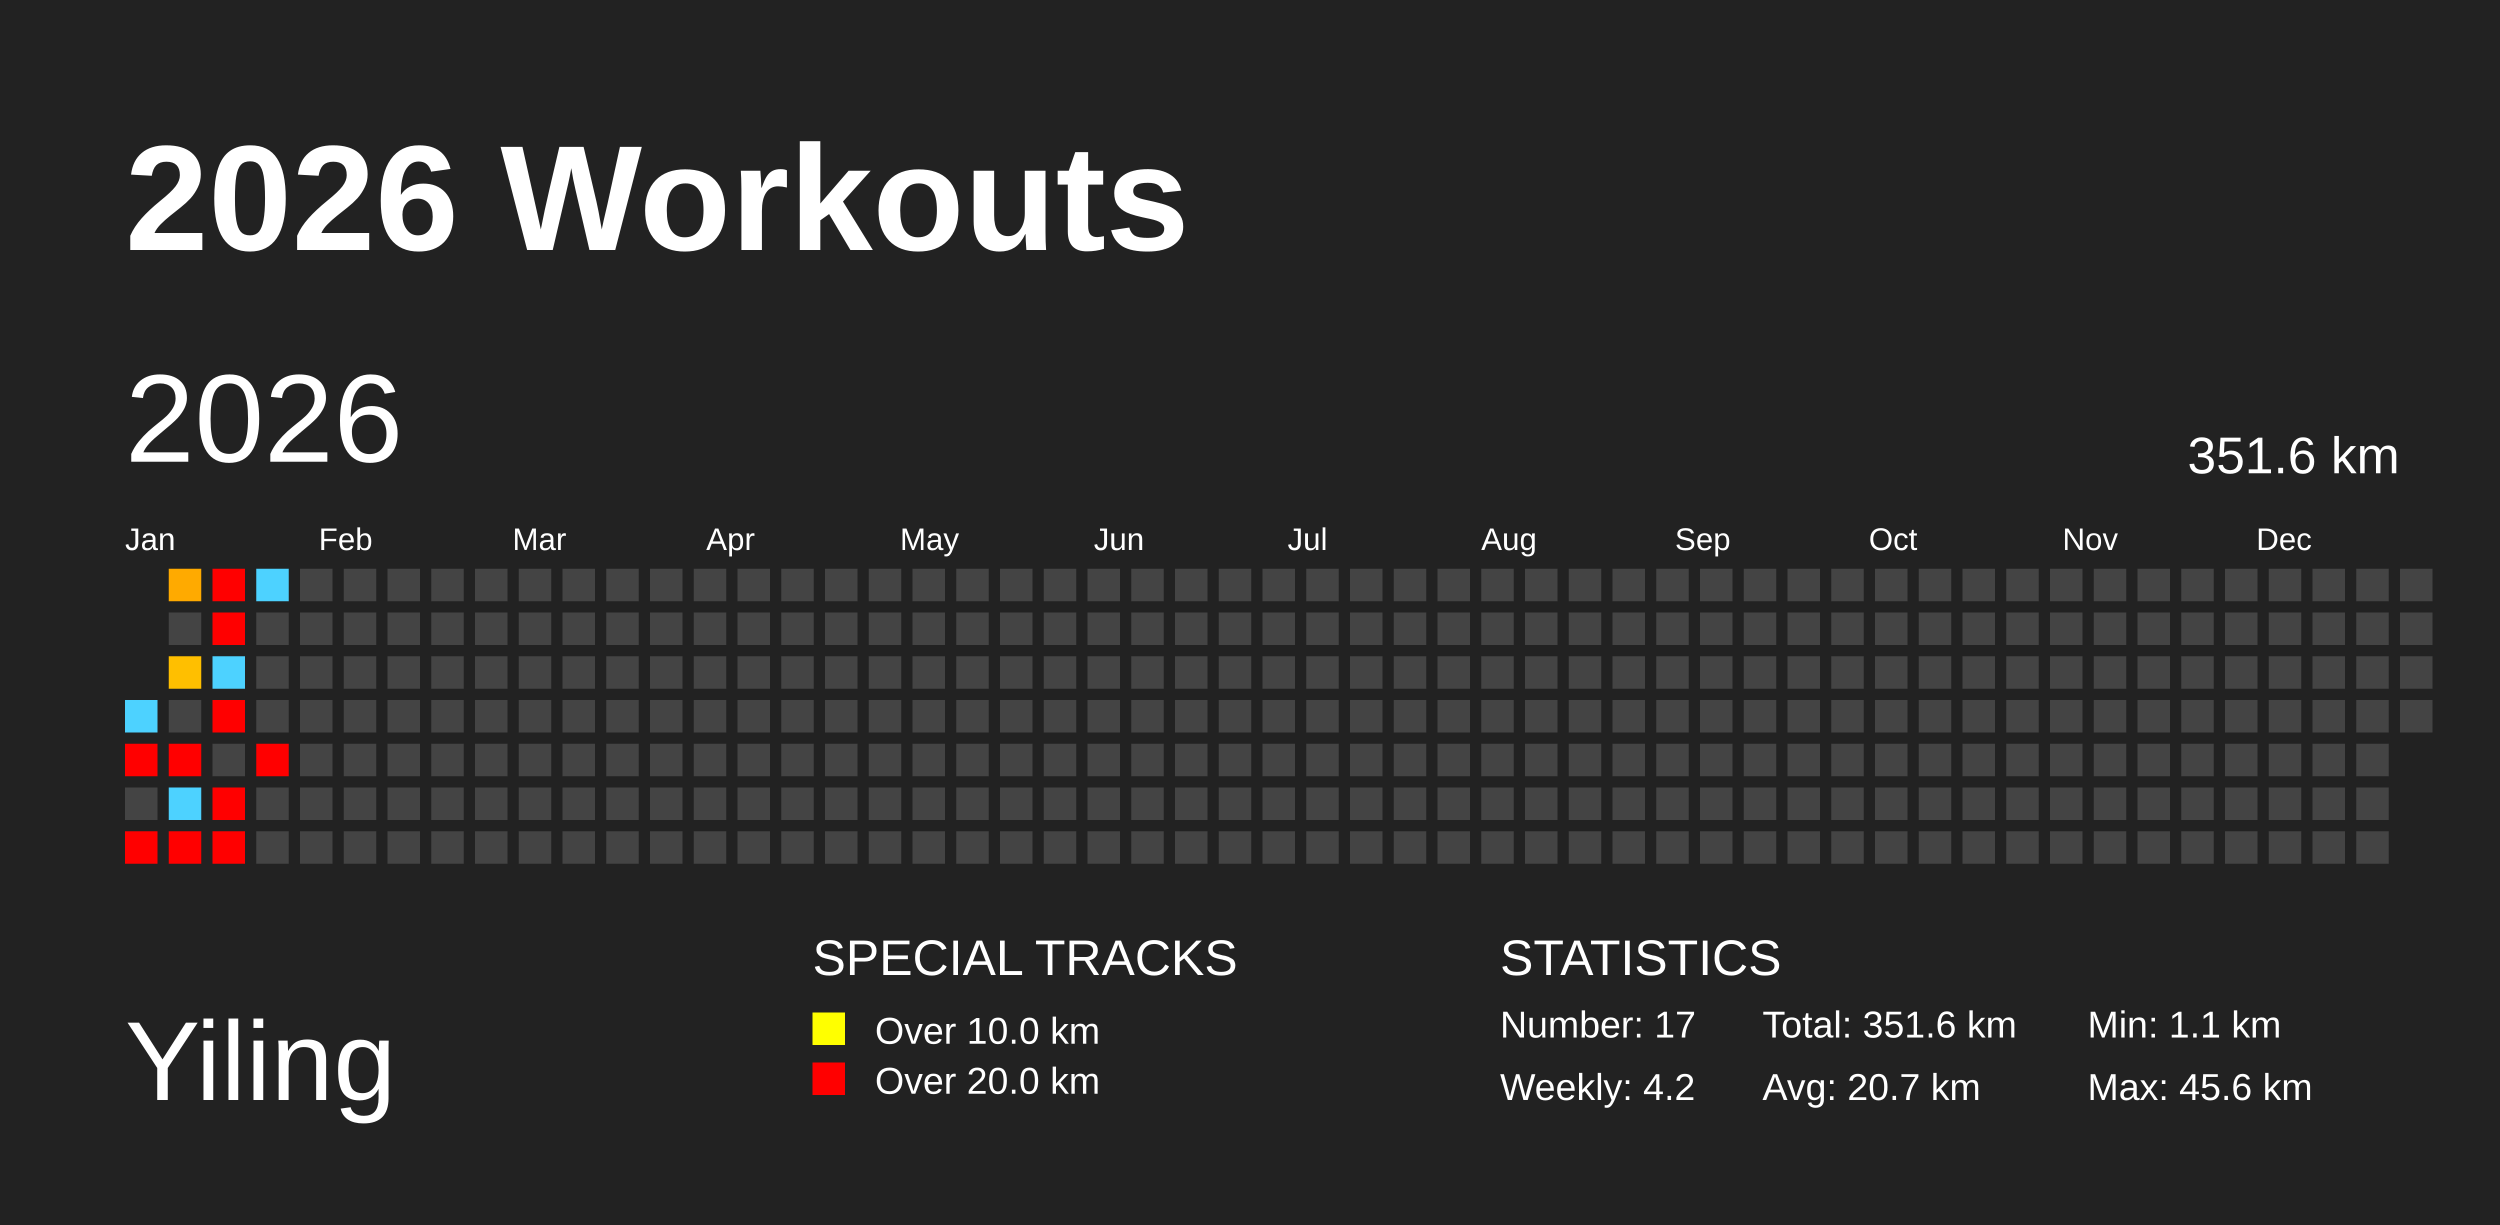
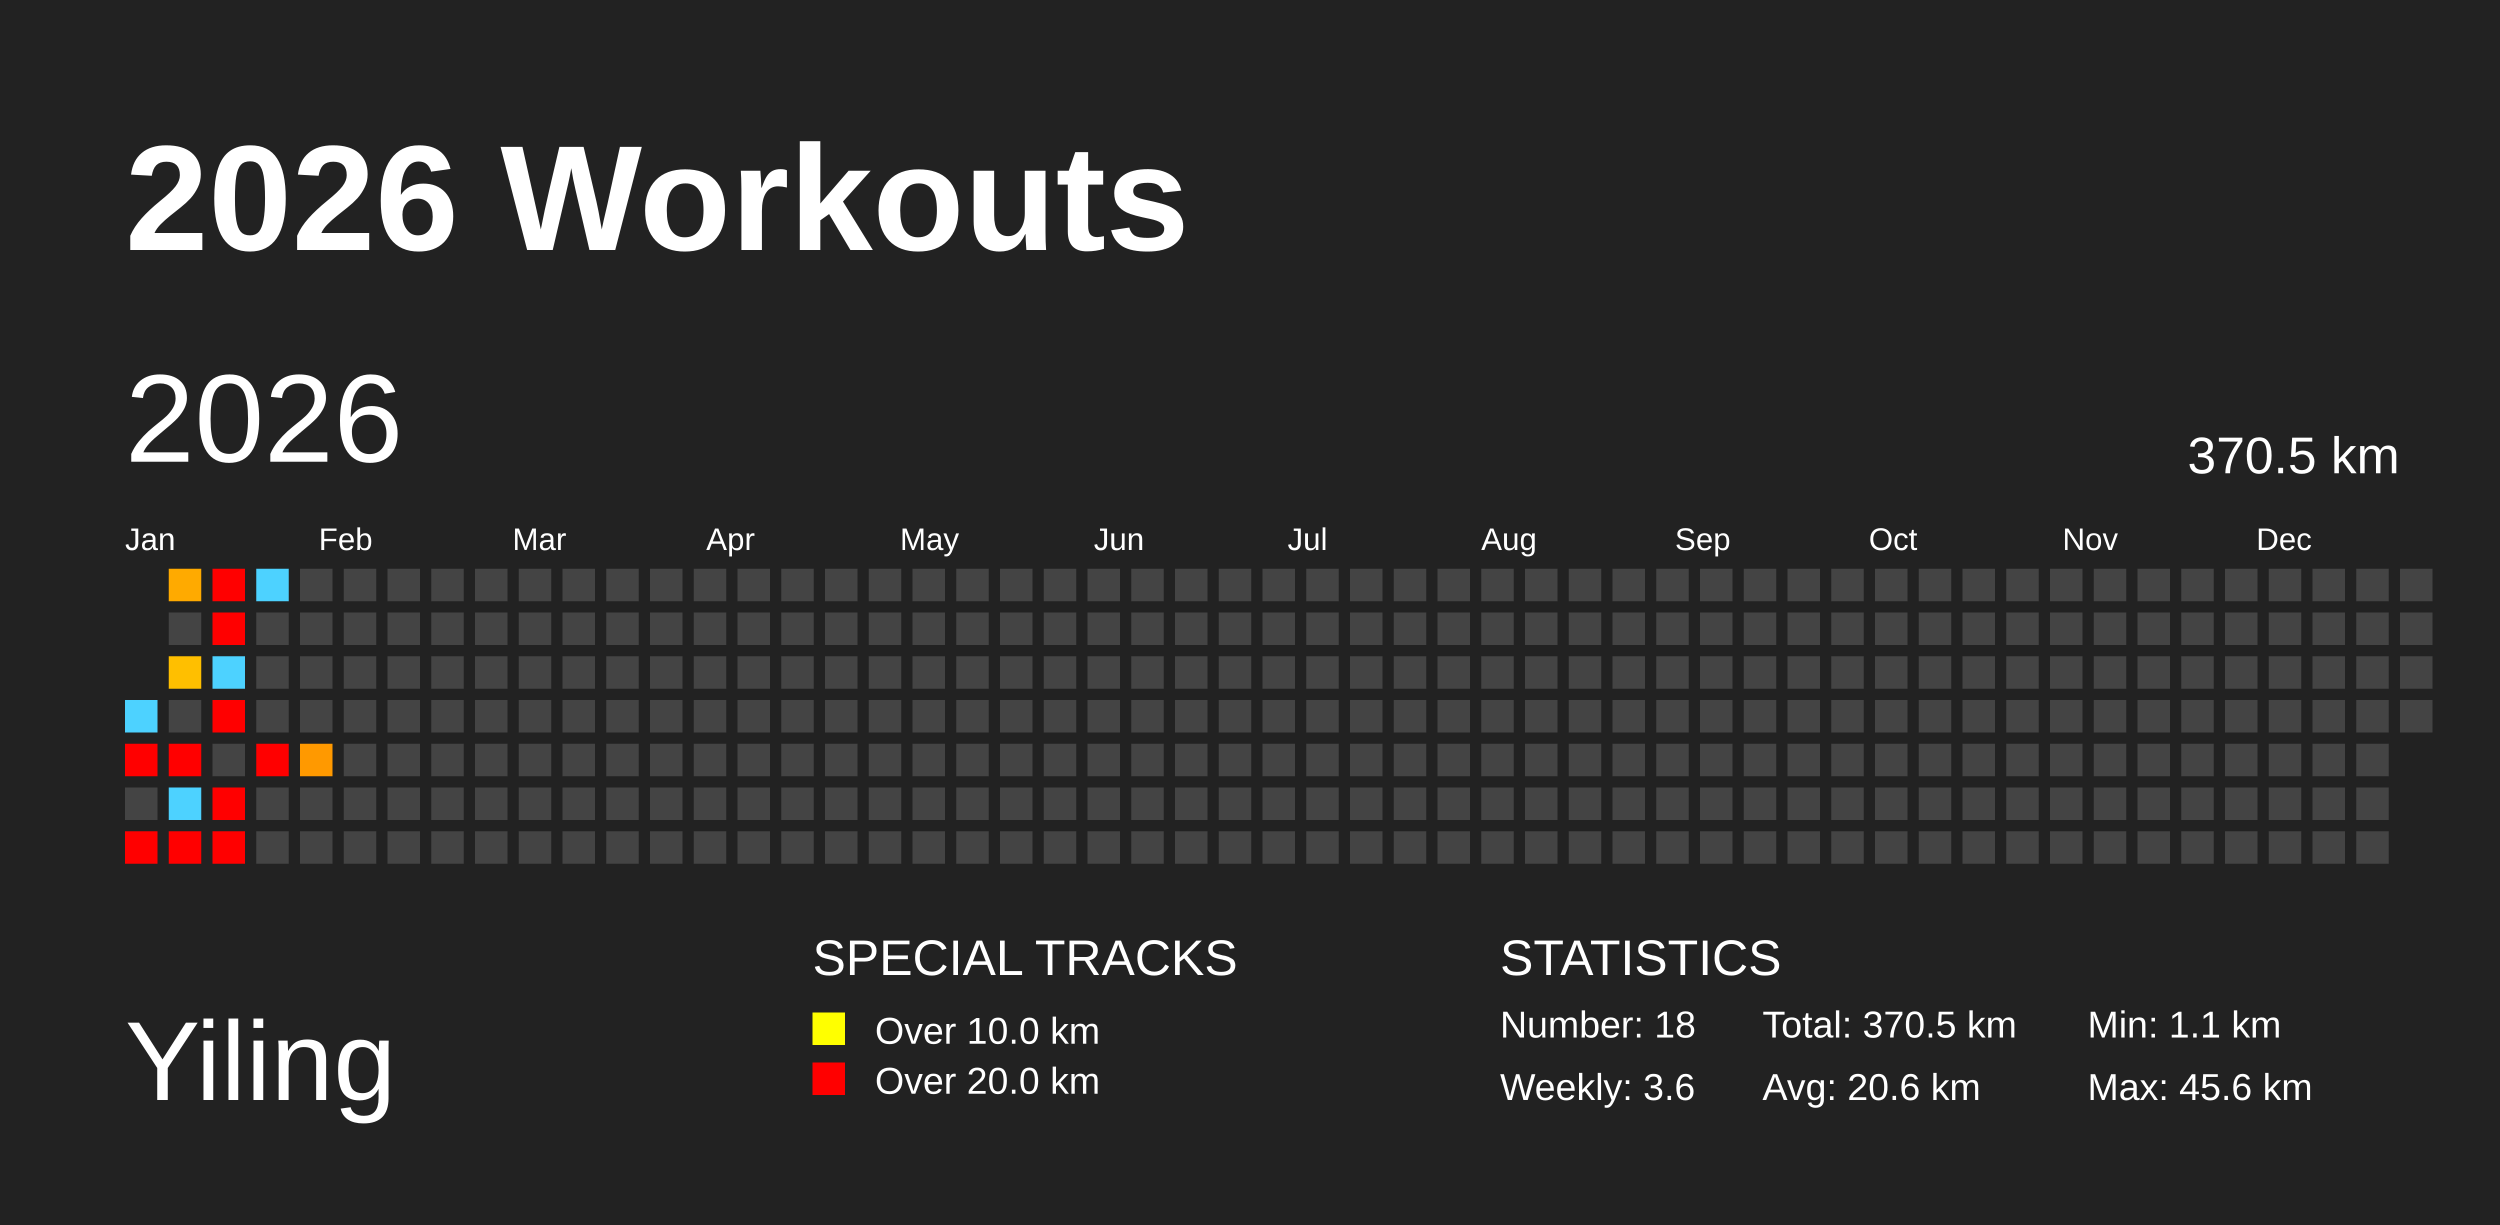
<svg xmlns="http://www.w3.org/2000/svg" baseProfile="full" height="98mm" version="1.1" viewBox="0,0,200,98" width="200mm">
  <defs />
  <rect fill="#222222" height="98" width="200" x="0" y="0" />
  <text fill="#FFFFFF" style="font-size:12px; font-family:Arial; font-weight:bold;" x="10" y="20">2026 Workouts</text>
  <text fill="#FFFFFF" style="font-size:9px; font-family:Arial" x="10" y="88">Yiling</text>
  <text fill="#FFFFFF" style="font-size:4px; font-family:Arial" x="65" y="78">SPECIAL TRACKS</text>
  <rect fill="yellow" height="2.6" width="2.6" x="65" y="81" />
  <text fill="#FFFFFF" style="font-size:3px; font-family:Arial" x="70" y="83.5">Over 10.0 km</text>
  <rect fill="red" height="2.6" width="2.6" x="65" y="85" />
  <text fill="#FFFFFF" style="font-size:3px; font-family:Arial" x="70" y="87.5">Over 20.0 km</text>
  <text fill="#FFFFFF" style="font-size:4px; font-family:Arial" x="120" y="78">STATISTICS</text>
-   <text fill="#FFFFFF" style="font-size:3px; font-family:Arial" x="120" y="83">Number: 17</text>
-   <text fill="#FFFFFF" style="font-size:3px; font-family:Arial" x="120" y="88">Weekly: 4.2</text>
-   <text fill="#FFFFFF" style="font-size:3px; font-family:Arial" x="141" y="83">Total: 351.6 km</text>
-   <text fill="#FFFFFF" style="font-size:3px; font-family:Arial" x="141" y="88">Avg: 20.7 km</text>
+   <text fill="#FFFFFF" style="font-size:3px; font-family:Arial" x="120" y="83">Number: 18</text>
+   <text fill="#FFFFFF" style="font-size:3px; font-family:Arial" x="120" y="88">Weekly: 3.6</text>
+   <text fill="#FFFFFF" style="font-size:3px; font-family:Arial" x="141" y="83">Total: 370.5 km</text>
+   <text fill="#FFFFFF" style="font-size:3px; font-family:Arial" x="141" y="88">Avg: 20.6 km</text>
  <text fill="#FFFFFF" style="font-size:3px; font-family:Arial" x="167" y="83">Min: 1.1 km</text>
  <text fill="#FFFFFF" style="font-size:3px; font-family:Arial" x="167" y="88">Max: 45.6 km</text>
  <text dominant-baseline="hanging" fill="#FFFFFF" style="font-size:10.0px; font-family:Arial;" x="10" y="30">2026</text>
-   <text dominant-baseline="hanging" fill="#FFFFFF" style="font-size:4.125px; font-family:Arial;" x="175" y="35">351.6 km</text>
+   <text dominant-baseline="hanging" fill="#FFFFFF" style="font-size:4.125px; font-family:Arial;" x="175" y="35">370.5 km</text>
  <text fill="#FFFFFF" style="font-size:2.5px; font-family:Arial" x="10.0" y="44">Jan</text>
  <text fill="#FFFFFF" style="font-size:2.5px; font-family:Arial" x="25.5" y="44">Feb</text>
  <text fill="#FFFFFF" style="font-size:2.5px; font-family:Arial" x="41.0" y="44">Mar</text>
  <text fill="#FFFFFF" style="font-size:2.5px; font-family:Arial" x="56.5" y="44">Apr</text>
  <text fill="#FFFFFF" style="font-size:2.5px; font-family:Arial" x="72.0" y="44">May</text>
  <text fill="#FFFFFF" style="font-size:2.5px; font-family:Arial" x="87.5" y="44">Jun</text>
  <text fill="#FFFFFF" style="font-size:2.5px; font-family:Arial" x="103.0" y="44">Jul</text>
  <text fill="#FFFFFF" style="font-size:2.5px; font-family:Arial" x="118.5" y="44">Aug</text>
  <text fill="#FFFFFF" style="font-size:2.5px; font-family:Arial" x="134.0" y="44">Sep</text>
  <text fill="#FFFFFF" style="font-size:2.5px; font-family:Arial" x="149.5" y="44">Oct</text>
  <text fill="#FFFFFF" style="font-size:2.5px; font-family:Arial" x="165.0" y="44">Nov</text>
  <text fill="#FFFFFF" style="font-size:2.5px; font-family:Arial" x="180.5" y="44">Dec</text>
  <rect fill="#4dd2ff" height="2.6" width="2.6" x="10.0" y="56.0" />
  <rect fill="red" height="2.6" width="2.6" x="10.0" y="59.5" />
  <rect fill="#444444" height="2.6" width="2.6" x="10.0" y="63.0" />
  <rect fill="red" height="2.6" width="2.6" x="10.0" y="66.5" />
  <rect fill="#ffaa00" height="2.6" width="2.6" x="13.5" y="45.5" />
  <rect fill="#444444" height="2.6" width="2.6" x="13.5" y="49.0" />
  <rect fill="#ffbf00" height="2.6" width="2.6" x="13.5" y="52.5" />
  <rect fill="#444444" height="2.6" width="2.6" x="13.5" y="56.0" />
  <rect fill="red" height="2.6" width="2.6" x="13.5" y="59.5" />
  <rect fill="#4dd2ff" height="2.6" width="2.6" x="13.5" y="63.0" />
  <rect fill="red" height="2.6" width="2.6" x="13.5" y="66.5" />
  <rect fill="red" height="2.6" width="2.6" x="17.0" y="45.5" />
  <rect fill="red" height="2.6" width="2.6" x="17.0" y="49.0" />
  <rect fill="#4dd2ff" height="2.6" width="2.6" x="17.0" y="52.5" />
  <rect fill="red" height="2.6" width="2.6" x="17.0" y="56.0" />
  <rect fill="#444444" height="2.6" width="2.6" x="17.0" y="59.5" />
  <rect fill="red" height="2.6" width="2.6" x="17.0" y="63.0" />
  <rect fill="red" height="2.6" width="2.6" x="17.0" y="66.5" />
  <rect fill="#4dd2ff" height="2.6" width="2.6" x="20.5" y="45.5" />
  <rect fill="#444444" height="2.6" width="2.6" x="20.5" y="49.0" />
  <rect fill="#444444" height="2.6" width="2.6" x="20.5" y="52.5" />
  <rect fill="#444444" height="2.6" width="2.6" x="20.5" y="56.0" />
  <rect fill="red" height="2.6" width="2.6" x="20.5" y="59.5" />
  <rect fill="#444444" height="2.6" width="2.6" x="20.5" y="63.0" />
  <rect fill="#444444" height="2.6" width="2.6" x="20.5" y="66.5" />
  <rect fill="#444444" height="2.6" width="2.6" x="24.0" y="45.5" />
  <rect fill="#444444" height="2.6" width="2.6" x="24.0" y="49.0" />
  <rect fill="#444444" height="2.6" width="2.6" x="24.0" y="52.5" />
  <rect fill="#444444" height="2.6" width="2.6" x="24.0" y="56.0" />
-   <rect fill="#444444" height="2.6" width="2.6" x="24.0" y="59.5" />
+   <rect fill="#ff9900" height="2.6" width="2.6" x="24.0" y="59.5" />
  <rect fill="#444444" height="2.6" width="2.6" x="24.0" y="63.0" />
  <rect fill="#444444" height="2.6" width="2.6" x="24.0" y="66.5" />
  <rect fill="#444444" height="2.6" width="2.6" x="27.5" y="45.5" />
  <rect fill="#444444" height="2.6" width="2.6" x="27.5" y="49.0" />
  <rect fill="#444444" height="2.6" width="2.6" x="27.5" y="52.5" />
  <rect fill="#444444" height="2.6" width="2.6" x="27.5" y="56.0" />
  <rect fill="#444444" height="2.6" width="2.6" x="27.5" y="59.5" />
  <rect fill="#444444" height="2.6" width="2.6" x="27.5" y="63.0" />
  <rect fill="#444444" height="2.6" width="2.6" x="27.5" y="66.5" />
  <rect fill="#444444" height="2.6" width="2.6" x="31.0" y="45.5" />
  <rect fill="#444444" height="2.6" width="2.6" x="31.0" y="49.0" />
  <rect fill="#444444" height="2.6" width="2.6" x="31.0" y="52.5" />
  <rect fill="#444444" height="2.6" width="2.6" x="31.0" y="56.0" />
  <rect fill="#444444" height="2.6" width="2.6" x="31.0" y="59.5" />
  <rect fill="#444444" height="2.6" width="2.6" x="31.0" y="63.0" />
  <rect fill="#444444" height="2.6" width="2.6" x="31.0" y="66.5" />
  <rect fill="#444444" height="2.6" width="2.6" x="34.5" y="45.5" />
  <rect fill="#444444" height="2.6" width="2.6" x="34.5" y="49.0" />
  <rect fill="#444444" height="2.6" width="2.6" x="34.5" y="52.5" />
  <rect fill="#444444" height="2.6" width="2.6" x="34.5" y="56.0" />
  <rect fill="#444444" height="2.6" width="2.6" x="34.5" y="59.5" />
  <rect fill="#444444" height="2.6" width="2.6" x="34.5" y="63.0" />
  <rect fill="#444444" height="2.6" width="2.6" x="34.5" y="66.5" />
  <rect fill="#444444" height="2.6" width="2.6" x="38.0" y="45.5" />
  <rect fill="#444444" height="2.6" width="2.6" x="38.0" y="49.0" />
  <rect fill="#444444" height="2.6" width="2.6" x="38.0" y="52.5" />
  <rect fill="#444444" height="2.6" width="2.6" x="38.0" y="56.0" />
  <rect fill="#444444" height="2.6" width="2.6" x="38.0" y="59.5" />
  <rect fill="#444444" height="2.6" width="2.6" x="38.0" y="63.0" />
  <rect fill="#444444" height="2.6" width="2.6" x="38.0" y="66.5" />
  <rect fill="#444444" height="2.6" width="2.6" x="41.5" y="45.5" />
  <rect fill="#444444" height="2.6" width="2.6" x="41.5" y="49.0" />
  <rect fill="#444444" height="2.6" width="2.6" x="41.5" y="52.5" />
  <rect fill="#444444" height="2.6" width="2.6" x="41.5" y="56.0" />
  <rect fill="#444444" height="2.6" width="2.6" x="41.5" y="59.5" />
  <rect fill="#444444" height="2.6" width="2.6" x="41.5" y="63.0" />
  <rect fill="#444444" height="2.6" width="2.6" x="41.5" y="66.5" />
  <rect fill="#444444" height="2.6" width="2.6" x="45.0" y="45.5" />
  <rect fill="#444444" height="2.6" width="2.6" x="45.0" y="49.0" />
  <rect fill="#444444" height="2.6" width="2.6" x="45.0" y="52.5" />
  <rect fill="#444444" height="2.6" width="2.6" x="45.0" y="56.0" />
  <rect fill="#444444" height="2.6" width="2.6" x="45.0" y="59.5" />
  <rect fill="#444444" height="2.6" width="2.6" x="45.0" y="63.0" />
  <rect fill="#444444" height="2.6" width="2.6" x="45.0" y="66.5" />
  <rect fill="#444444" height="2.6" width="2.6" x="48.5" y="45.5" />
  <rect fill="#444444" height="2.6" width="2.6" x="48.5" y="49.0" />
  <rect fill="#444444" height="2.6" width="2.6" x="48.5" y="52.5" />
  <rect fill="#444444" height="2.6" width="2.6" x="48.5" y="56.0" />
  <rect fill="#444444" height="2.6" width="2.6" x="48.5" y="59.5" />
  <rect fill="#444444" height="2.6" width="2.6" x="48.5" y="63.0" />
  <rect fill="#444444" height="2.6" width="2.6" x="48.5" y="66.5" />
  <rect fill="#444444" height="2.6" width="2.6" x="52.0" y="45.5" />
  <rect fill="#444444" height="2.6" width="2.6" x="52.0" y="49.0" />
  <rect fill="#444444" height="2.6" width="2.6" x="52.0" y="52.5" />
  <rect fill="#444444" height="2.6" width="2.6" x="52.0" y="56.0" />
  <rect fill="#444444" height="2.6" width="2.6" x="52.0" y="59.5" />
  <rect fill="#444444" height="2.6" width="2.6" x="52.0" y="63.0" />
  <rect fill="#444444" height="2.6" width="2.6" x="52.0" y="66.5" />
  <rect fill="#444444" height="2.6" width="2.6" x="55.5" y="45.5" />
  <rect fill="#444444" height="2.6" width="2.6" x="55.5" y="49.0" />
  <rect fill="#444444" height="2.6" width="2.6" x="55.5" y="52.5" />
  <rect fill="#444444" height="2.6" width="2.6" x="55.5" y="56.0" />
  <rect fill="#444444" height="2.6" width="2.6" x="55.5" y="59.5" />
  <rect fill="#444444" height="2.6" width="2.6" x="55.5" y="63.0" />
  <rect fill="#444444" height="2.6" width="2.6" x="55.5" y="66.5" />
  <rect fill="#444444" height="2.6" width="2.6" x="59.0" y="45.5" />
  <rect fill="#444444" height="2.6" width="2.6" x="59.0" y="49.0" />
  <rect fill="#444444" height="2.6" width="2.6" x="59.0" y="52.5" />
  <rect fill="#444444" height="2.6" width="2.6" x="59.0" y="56.0" />
  <rect fill="#444444" height="2.6" width="2.6" x="59.0" y="59.5" />
  <rect fill="#444444" height="2.6" width="2.6" x="59.0" y="63.0" />
  <rect fill="#444444" height="2.6" width="2.6" x="59.0" y="66.5" />
  <rect fill="#444444" height="2.6" width="2.6" x="62.5" y="45.5" />
  <rect fill="#444444" height="2.6" width="2.6" x="62.5" y="49.0" />
  <rect fill="#444444" height="2.6" width="2.6" x="62.5" y="52.5" />
  <rect fill="#444444" height="2.6" width="2.6" x="62.5" y="56.0" />
  <rect fill="#444444" height="2.6" width="2.6" x="62.5" y="59.5" />
  <rect fill="#444444" height="2.6" width="2.6" x="62.5" y="63.0" />
  <rect fill="#444444" height="2.6" width="2.6" x="62.5" y="66.5" />
  <rect fill="#444444" height="2.6" width="2.6" x="66.0" y="45.5" />
  <rect fill="#444444" height="2.6" width="2.6" x="66.0" y="49.0" />
  <rect fill="#444444" height="2.6" width="2.6" x="66.0" y="52.5" />
  <rect fill="#444444" height="2.6" width="2.6" x="66.0" y="56.0" />
  <rect fill="#444444" height="2.6" width="2.6" x="66.0" y="59.5" />
  <rect fill="#444444" height="2.6" width="2.6" x="66.0" y="63.0" />
  <rect fill="#444444" height="2.6" width="2.6" x="66.0" y="66.5" />
  <rect fill="#444444" height="2.6" width="2.6" x="69.5" y="45.5" />
  <rect fill="#444444" height="2.6" width="2.6" x="69.5" y="49.0" />
  <rect fill="#444444" height="2.6" width="2.6" x="69.5" y="52.5" />
  <rect fill="#444444" height="2.6" width="2.6" x="69.5" y="56.0" />
  <rect fill="#444444" height="2.6" width="2.6" x="69.5" y="59.5" />
  <rect fill="#444444" height="2.6" width="2.6" x="69.5" y="63.0" />
  <rect fill="#444444" height="2.6" width="2.6" x="69.5" y="66.5" />
  <rect fill="#444444" height="2.6" width="2.6" x="73.0" y="45.5" />
  <rect fill="#444444" height="2.6" width="2.6" x="73.0" y="49.0" />
  <rect fill="#444444" height="2.6" width="2.6" x="73.0" y="52.5" />
  <rect fill="#444444" height="2.6" width="2.6" x="73.0" y="56.0" />
  <rect fill="#444444" height="2.6" width="2.6" x="73.0" y="59.5" />
  <rect fill="#444444" height="2.6" width="2.6" x="73.0" y="63.0" />
  <rect fill="#444444" height="2.6" width="2.6" x="73.0" y="66.5" />
  <rect fill="#444444" height="2.6" width="2.6" x="76.5" y="45.5" />
  <rect fill="#444444" height="2.6" width="2.6" x="76.5" y="49.0" />
  <rect fill="#444444" height="2.6" width="2.6" x="76.5" y="52.5" />
  <rect fill="#444444" height="2.6" width="2.6" x="76.5" y="56.0" />
  <rect fill="#444444" height="2.6" width="2.6" x="76.5" y="59.5" />
  <rect fill="#444444" height="2.6" width="2.6" x="76.5" y="63.0" />
  <rect fill="#444444" height="2.6" width="2.6" x="76.5" y="66.5" />
  <rect fill="#444444" height="2.6" width="2.6" x="80.0" y="45.5" />
  <rect fill="#444444" height="2.6" width="2.6" x="80.0" y="49.0" />
  <rect fill="#444444" height="2.6" width="2.6" x="80.0" y="52.5" />
  <rect fill="#444444" height="2.6" width="2.6" x="80.0" y="56.0" />
  <rect fill="#444444" height="2.6" width="2.6" x="80.0" y="59.5" />
  <rect fill="#444444" height="2.6" width="2.6" x="80.0" y="63.0" />
  <rect fill="#444444" height="2.6" width="2.6" x="80.0" y="66.5" />
  <rect fill="#444444" height="2.6" width="2.6" x="83.5" y="45.5" />
  <rect fill="#444444" height="2.6" width="2.6" x="83.5" y="49.0" />
  <rect fill="#444444" height="2.6" width="2.6" x="83.5" y="52.5" />
  <rect fill="#444444" height="2.6" width="2.6" x="83.5" y="56.0" />
  <rect fill="#444444" height="2.6" width="2.6" x="83.5" y="59.5" />
  <rect fill="#444444" height="2.6" width="2.6" x="83.5" y="63.0" />
  <rect fill="#444444" height="2.6" width="2.6" x="83.5" y="66.5" />
  <rect fill="#444444" height="2.6" width="2.6" x="87.0" y="45.5" />
  <rect fill="#444444" height="2.6" width="2.6" x="87.0" y="49.0" />
  <rect fill="#444444" height="2.6" width="2.6" x="87.0" y="52.5" />
  <rect fill="#444444" height="2.6" width="2.6" x="87.0" y="56.0" />
  <rect fill="#444444" height="2.6" width="2.6" x="87.0" y="59.5" />
  <rect fill="#444444" height="2.6" width="2.6" x="87.0" y="63.0" />
  <rect fill="#444444" height="2.6" width="2.6" x="87.0" y="66.5" />
  <rect fill="#444444" height="2.6" width="2.6" x="90.5" y="45.5" />
  <rect fill="#444444" height="2.6" width="2.6" x="90.5" y="49.0" />
  <rect fill="#444444" height="2.6" width="2.6" x="90.5" y="52.5" />
  <rect fill="#444444" height="2.6" width="2.6" x="90.5" y="56.0" />
  <rect fill="#444444" height="2.6" width="2.6" x="90.5" y="59.5" />
  <rect fill="#444444" height="2.6" width="2.6" x="90.5" y="63.0" />
  <rect fill="#444444" height="2.6" width="2.6" x="90.5" y="66.5" />
  <rect fill="#444444" height="2.6" width="2.6" x="94.0" y="45.5" />
  <rect fill="#444444" height="2.6" width="2.6" x="94.0" y="49.0" />
  <rect fill="#444444" height="2.6" width="2.6" x="94.0" y="52.5" />
  <rect fill="#444444" height="2.6" width="2.6" x="94.0" y="56.0" />
  <rect fill="#444444" height="2.6" width="2.6" x="94.0" y="59.5" />
  <rect fill="#444444" height="2.6" width="2.6" x="94.0" y="63.0" />
  <rect fill="#444444" height="2.6" width="2.6" x="94.0" y="66.5" />
  <rect fill="#444444" height="2.6" width="2.6" x="97.5" y="45.5" />
  <rect fill="#444444" height="2.6" width="2.6" x="97.5" y="49.0" />
  <rect fill="#444444" height="2.6" width="2.6" x="97.5" y="52.5" />
  <rect fill="#444444" height="2.6" width="2.6" x="97.5" y="56.0" />
  <rect fill="#444444" height="2.6" width="2.6" x="97.5" y="59.5" />
  <rect fill="#444444" height="2.6" width="2.6" x="97.5" y="63.0" />
  <rect fill="#444444" height="2.6" width="2.6" x="97.5" y="66.5" />
  <rect fill="#444444" height="2.6" width="2.6" x="101.0" y="45.5" />
  <rect fill="#444444" height="2.6" width="2.6" x="101.0" y="49.0" />
  <rect fill="#444444" height="2.6" width="2.6" x="101.0" y="52.5" />
  <rect fill="#444444" height="2.6" width="2.6" x="101.0" y="56.0" />
  <rect fill="#444444" height="2.6" width="2.6" x="101.0" y="59.5" />
  <rect fill="#444444" height="2.6" width="2.6" x="101.0" y="63.0" />
  <rect fill="#444444" height="2.6" width="2.6" x="101.0" y="66.5" />
  <rect fill="#444444" height="2.6" width="2.6" x="104.5" y="45.5" />
  <rect fill="#444444" height="2.6" width="2.6" x="104.5" y="49.0" />
  <rect fill="#444444" height="2.6" width="2.6" x="104.5" y="52.5" />
  <rect fill="#444444" height="2.6" width="2.6" x="104.5" y="56.0" />
  <rect fill="#444444" height="2.6" width="2.6" x="104.5" y="59.5" />
  <rect fill="#444444" height="2.6" width="2.6" x="104.5" y="63.0" />
  <rect fill="#444444" height="2.6" width="2.6" x="104.5" y="66.5" />
  <rect fill="#444444" height="2.6" width="2.6" x="108.0" y="45.5" />
  <rect fill="#444444" height="2.6" width="2.6" x="108.0" y="49.0" />
  <rect fill="#444444" height="2.6" width="2.6" x="108.0" y="52.5" />
  <rect fill="#444444" height="2.6" width="2.6" x="108.0" y="56.0" />
  <rect fill="#444444" height="2.6" width="2.6" x="108.0" y="59.5" />
  <rect fill="#444444" height="2.6" width="2.6" x="108.0" y="63.0" />
  <rect fill="#444444" height="2.6" width="2.6" x="108.0" y="66.5" />
  <rect fill="#444444" height="2.6" width="2.6" x="111.5" y="45.5" />
  <rect fill="#444444" height="2.6" width="2.6" x="111.5" y="49.0" />
  <rect fill="#444444" height="2.6" width="2.6" x="111.5" y="52.5" />
  <rect fill="#444444" height="2.6" width="2.6" x="111.5" y="56.0" />
  <rect fill="#444444" height="2.6" width="2.6" x="111.5" y="59.5" />
  <rect fill="#444444" height="2.6" width="2.6" x="111.5" y="63.0" />
  <rect fill="#444444" height="2.6" width="2.6" x="111.5" y="66.5" />
  <rect fill="#444444" height="2.6" width="2.6" x="115.0" y="45.5" />
  <rect fill="#444444" height="2.6" width="2.6" x="115.0" y="49.0" />
  <rect fill="#444444" height="2.6" width="2.6" x="115.0" y="52.5" />
  <rect fill="#444444" height="2.6" width="2.6" x="115.0" y="56.0" />
  <rect fill="#444444" height="2.6" width="2.6" x="115.0" y="59.5" />
  <rect fill="#444444" height="2.6" width="2.6" x="115.0" y="63.0" />
  <rect fill="#444444" height="2.6" width="2.6" x="115.0" y="66.5" />
  <rect fill="#444444" height="2.6" width="2.6" x="118.5" y="45.5" />
  <rect fill="#444444" height="2.6" width="2.6" x="118.5" y="49.0" />
  <rect fill="#444444" height="2.6" width="2.6" x="118.5" y="52.5" />
  <rect fill="#444444" height="2.6" width="2.6" x="118.5" y="56.0" />
  <rect fill="#444444" height="2.6" width="2.6" x="118.5" y="59.5" />
  <rect fill="#444444" height="2.6" width="2.6" x="118.5" y="63.0" />
  <rect fill="#444444" height="2.6" width="2.6" x="118.5" y="66.5" />
  <rect fill="#444444" height="2.6" width="2.6" x="122.0" y="45.5" />
  <rect fill="#444444" height="2.6" width="2.6" x="122.0" y="49.0" />
  <rect fill="#444444" height="2.6" width="2.6" x="122.0" y="52.5" />
  <rect fill="#444444" height="2.6" width="2.6" x="122.0" y="56.0" />
  <rect fill="#444444" height="2.6" width="2.6" x="122.0" y="59.5" />
  <rect fill="#444444" height="2.6" width="2.6" x="122.0" y="63.0" />
  <rect fill="#444444" height="2.6" width="2.6" x="122.0" y="66.5" />
  <rect fill="#444444" height="2.6" width="2.6" x="125.5" y="45.5" />
  <rect fill="#444444" height="2.6" width="2.6" x="125.5" y="49.0" />
  <rect fill="#444444" height="2.6" width="2.6" x="125.5" y="52.5" />
  <rect fill="#444444" height="2.6" width="2.6" x="125.5" y="56.0" />
  <rect fill="#444444" height="2.6" width="2.6" x="125.5" y="59.5" />
  <rect fill="#444444" height="2.6" width="2.6" x="125.5" y="63.0" />
  <rect fill="#444444" height="2.6" width="2.6" x="125.5" y="66.5" />
  <rect fill="#444444" height="2.6" width="2.6" x="129.0" y="45.5" />
  <rect fill="#444444" height="2.6" width="2.6" x="129.0" y="49.0" />
  <rect fill="#444444" height="2.6" width="2.6" x="129.0" y="52.5" />
  <rect fill="#444444" height="2.6" width="2.6" x="129.0" y="56.0" />
  <rect fill="#444444" height="2.6" width="2.6" x="129.0" y="59.5" />
  <rect fill="#444444" height="2.6" width="2.6" x="129.0" y="63.0" />
  <rect fill="#444444" height="2.6" width="2.6" x="129.0" y="66.5" />
  <rect fill="#444444" height="2.6" width="2.6" x="132.5" y="45.5" />
  <rect fill="#444444" height="2.6" width="2.6" x="132.5" y="49.0" />
  <rect fill="#444444" height="2.6" width="2.6" x="132.5" y="52.5" />
  <rect fill="#444444" height="2.6" width="2.6" x="132.5" y="56.0" />
  <rect fill="#444444" height="2.6" width="2.6" x="132.5" y="59.5" />
  <rect fill="#444444" height="2.6" width="2.6" x="132.5" y="63.0" />
  <rect fill="#444444" height="2.6" width="2.6" x="132.5" y="66.5" />
  <rect fill="#444444" height="2.6" width="2.6" x="136.0" y="45.5" />
  <rect fill="#444444" height="2.6" width="2.6" x="136.0" y="49.0" />
  <rect fill="#444444" height="2.6" width="2.6" x="136.0" y="52.5" />
  <rect fill="#444444" height="2.6" width="2.6" x="136.0" y="56.0" />
  <rect fill="#444444" height="2.6" width="2.6" x="136.0" y="59.5" />
  <rect fill="#444444" height="2.6" width="2.6" x="136.0" y="63.0" />
  <rect fill="#444444" height="2.6" width="2.6" x="136.0" y="66.5" />
  <rect fill="#444444" height="2.6" width="2.6" x="139.5" y="45.5" />
  <rect fill="#444444" height="2.6" width="2.6" x="139.5" y="49.0" />
  <rect fill="#444444" height="2.6" width="2.6" x="139.5" y="52.5" />
  <rect fill="#444444" height="2.6" width="2.6" x="139.5" y="56.0" />
  <rect fill="#444444" height="2.6" width="2.6" x="139.5" y="59.5" />
  <rect fill="#444444" height="2.6" width="2.6" x="139.5" y="63.0" />
  <rect fill="#444444" height="2.6" width="2.6" x="139.5" y="66.5" />
  <rect fill="#444444" height="2.6" width="2.6" x="143.0" y="45.5" />
  <rect fill="#444444" height="2.6" width="2.6" x="143.0" y="49.0" />
  <rect fill="#444444" height="2.6" width="2.6" x="143.0" y="52.5" />
  <rect fill="#444444" height="2.6" width="2.6" x="143.0" y="56.0" />
  <rect fill="#444444" height="2.6" width="2.6" x="143.0" y="59.5" />
  <rect fill="#444444" height="2.6" width="2.6" x="143.0" y="63.0" />
  <rect fill="#444444" height="2.6" width="2.6" x="143.0" y="66.5" />
  <rect fill="#444444" height="2.6" width="2.6" x="146.5" y="45.5" />
  <rect fill="#444444" height="2.6" width="2.6" x="146.5" y="49.0" />
  <rect fill="#444444" height="2.6" width="2.6" x="146.5" y="52.5" />
  <rect fill="#444444" height="2.6" width="2.6" x="146.5" y="56.0" />
  <rect fill="#444444" height="2.6" width="2.6" x="146.5" y="59.5" />
  <rect fill="#444444" height="2.6" width="2.6" x="146.5" y="63.0" />
  <rect fill="#444444" height="2.6" width="2.6" x="146.5" y="66.5" />
  <rect fill="#444444" height="2.6" width="2.6" x="150.0" y="45.5" />
  <rect fill="#444444" height="2.6" width="2.6" x="150.0" y="49.0" />
  <rect fill="#444444" height="2.6" width="2.6" x="150.0" y="52.5" />
  <rect fill="#444444" height="2.6" width="2.6" x="150.0" y="56.0" />
  <rect fill="#444444" height="2.6" width="2.6" x="150.0" y="59.5" />
  <rect fill="#444444" height="2.6" width="2.6" x="150.0" y="63.0" />
  <rect fill="#444444" height="2.6" width="2.6" x="150.0" y="66.5" />
  <rect fill="#444444" height="2.6" width="2.6" x="153.5" y="45.5" />
  <rect fill="#444444" height="2.6" width="2.6" x="153.5" y="49.0" />
  <rect fill="#444444" height="2.6" width="2.6" x="153.5" y="52.5" />
  <rect fill="#444444" height="2.6" width="2.6" x="153.5" y="56.0" />
  <rect fill="#444444" height="2.6" width="2.6" x="153.5" y="59.5" />
  <rect fill="#444444" height="2.6" width="2.6" x="153.5" y="63.0" />
  <rect fill="#444444" height="2.6" width="2.6" x="153.5" y="66.5" />
  <rect fill="#444444" height="2.6" width="2.6" x="157.0" y="45.5" />
  <rect fill="#444444" height="2.6" width="2.6" x="157.0" y="49.0" />
  <rect fill="#444444" height="2.6" width="2.6" x="157.0" y="52.5" />
  <rect fill="#444444" height="2.6" width="2.6" x="157.0" y="56.0" />
  <rect fill="#444444" height="2.6" width="2.6" x="157.0" y="59.5" />
  <rect fill="#444444" height="2.6" width="2.6" x="157.0" y="63.0" />
  <rect fill="#444444" height="2.6" width="2.6" x="157.0" y="66.5" />
  <rect fill="#444444" height="2.6" width="2.6" x="160.5" y="45.5" />
  <rect fill="#444444" height="2.6" width="2.6" x="160.5" y="49.0" />
  <rect fill="#444444" height="2.6" width="2.6" x="160.5" y="52.5" />
  <rect fill="#444444" height="2.6" width="2.6" x="160.5" y="56.0" />
  <rect fill="#444444" height="2.6" width="2.6" x="160.5" y="59.5" />
  <rect fill="#444444" height="2.6" width="2.6" x="160.5" y="63.0" />
  <rect fill="#444444" height="2.6" width="2.6" x="160.5" y="66.5" />
  <rect fill="#444444" height="2.6" width="2.6" x="164.0" y="45.5" />
  <rect fill="#444444" height="2.6" width="2.6" x="164.0" y="49.0" />
  <rect fill="#444444" height="2.6" width="2.6" x="164.0" y="52.5" />
  <rect fill="#444444" height="2.6" width="2.6" x="164.0" y="56.0" />
  <rect fill="#444444" height="2.6" width="2.6" x="164.0" y="59.5" />
  <rect fill="#444444" height="2.6" width="2.6" x="164.0" y="63.0" />
  <rect fill="#444444" height="2.6" width="2.6" x="164.0" y="66.5" />
  <rect fill="#444444" height="2.6" width="2.6" x="167.5" y="45.5" />
  <rect fill="#444444" height="2.6" width="2.6" x="167.5" y="49.0" />
  <rect fill="#444444" height="2.6" width="2.6" x="167.5" y="52.5" />
  <rect fill="#444444" height="2.6" width="2.6" x="167.5" y="56.0" />
  <rect fill="#444444" height="2.6" width="2.6" x="167.5" y="59.5" />
  <rect fill="#444444" height="2.6" width="2.6" x="167.5" y="63.0" />
  <rect fill="#444444" height="2.6" width="2.6" x="167.5" y="66.5" />
  <rect fill="#444444" height="2.6" width="2.6" x="171.0" y="45.5" />
  <rect fill="#444444" height="2.6" width="2.6" x="171.0" y="49.0" />
  <rect fill="#444444" height="2.6" width="2.6" x="171.0" y="52.5" />
  <rect fill="#444444" height="2.6" width="2.6" x="171.0" y="56.0" />
  <rect fill="#444444" height="2.6" width="2.6" x="171.0" y="59.5" />
  <rect fill="#444444" height="2.6" width="2.6" x="171.0" y="63.0" />
  <rect fill="#444444" height="2.6" width="2.6" x="171.0" y="66.5" />
  <rect fill="#444444" height="2.6" width="2.6" x="174.5" y="45.5" />
  <rect fill="#444444" height="2.6" width="2.6" x="174.5" y="49.0" />
  <rect fill="#444444" height="2.6" width="2.6" x="174.5" y="52.5" />
  <rect fill="#444444" height="2.6" width="2.6" x="174.5" y="56.0" />
  <rect fill="#444444" height="2.6" width="2.6" x="174.5" y="59.5" />
  <rect fill="#444444" height="2.6" width="2.6" x="174.5" y="63.0" />
  <rect fill="#444444" height="2.6" width="2.6" x="174.5" y="66.5" />
  <rect fill="#444444" height="2.6" width="2.6" x="178.0" y="45.5" />
  <rect fill="#444444" height="2.6" width="2.6" x="178.0" y="49.0" />
  <rect fill="#444444" height="2.6" width="2.6" x="178.0" y="52.5" />
  <rect fill="#444444" height="2.6" width="2.6" x="178.0" y="56.0" />
  <rect fill="#444444" height="2.6" width="2.6" x="178.0" y="59.5" />
  <rect fill="#444444" height="2.6" width="2.6" x="178.0" y="63.0" />
  <rect fill="#444444" height="2.6" width="2.6" x="178.0" y="66.5" />
  <rect fill="#444444" height="2.6" width="2.6" x="181.5" y="45.5" />
  <rect fill="#444444" height="2.6" width="2.6" x="181.5" y="49.0" />
  <rect fill="#444444" height="2.6" width="2.6" x="181.5" y="52.5" />
  <rect fill="#444444" height="2.6" width="2.6" x="181.5" y="56.0" />
  <rect fill="#444444" height="2.6" width="2.6" x="181.5" y="59.5" />
  <rect fill="#444444" height="2.6" width="2.6" x="181.5" y="63.0" />
  <rect fill="#444444" height="2.6" width="2.6" x="181.5" y="66.5" />
  <rect fill="#444444" height="2.6" width="2.6" x="185.0" y="45.5" />
  <rect fill="#444444" height="2.6" width="2.6" x="185.0" y="49.0" />
  <rect fill="#444444" height="2.6" width="2.6" x="185.0" y="52.5" />
  <rect fill="#444444" height="2.6" width="2.6" x="185.0" y="56.0" />
  <rect fill="#444444" height="2.6" width="2.6" x="185.0" y="59.5" />
  <rect fill="#444444" height="2.6" width="2.6" x="185.0" y="63.0" />
  <rect fill="#444444" height="2.6" width="2.6" x="185.0" y="66.5" />
  <rect fill="#444444" height="2.6" width="2.6" x="188.5" y="45.5" />
  <rect fill="#444444" height="2.6" width="2.6" x="188.5" y="49.0" />
  <rect fill="#444444" height="2.6" width="2.6" x="188.5" y="52.5" />
  <rect fill="#444444" height="2.6" width="2.6" x="188.5" y="56.0" />
  <rect fill="#444444" height="2.6" width="2.6" x="188.5" y="59.5" />
  <rect fill="#444444" height="2.6" width="2.6" x="188.5" y="63.0" />
  <rect fill="#444444" height="2.6" width="2.6" x="188.5" y="66.5" />
  <rect fill="#444444" height="2.6" width="2.6" x="192.0" y="45.5" />
  <rect fill="#444444" height="2.6" width="2.6" x="192.0" y="49.0" />
  <rect fill="#444444" height="2.6" width="2.6" x="192.0" y="52.5" />
  <rect fill="#444444" height="2.6" width="2.6" x="192.0" y="56.0" />
</svg>
